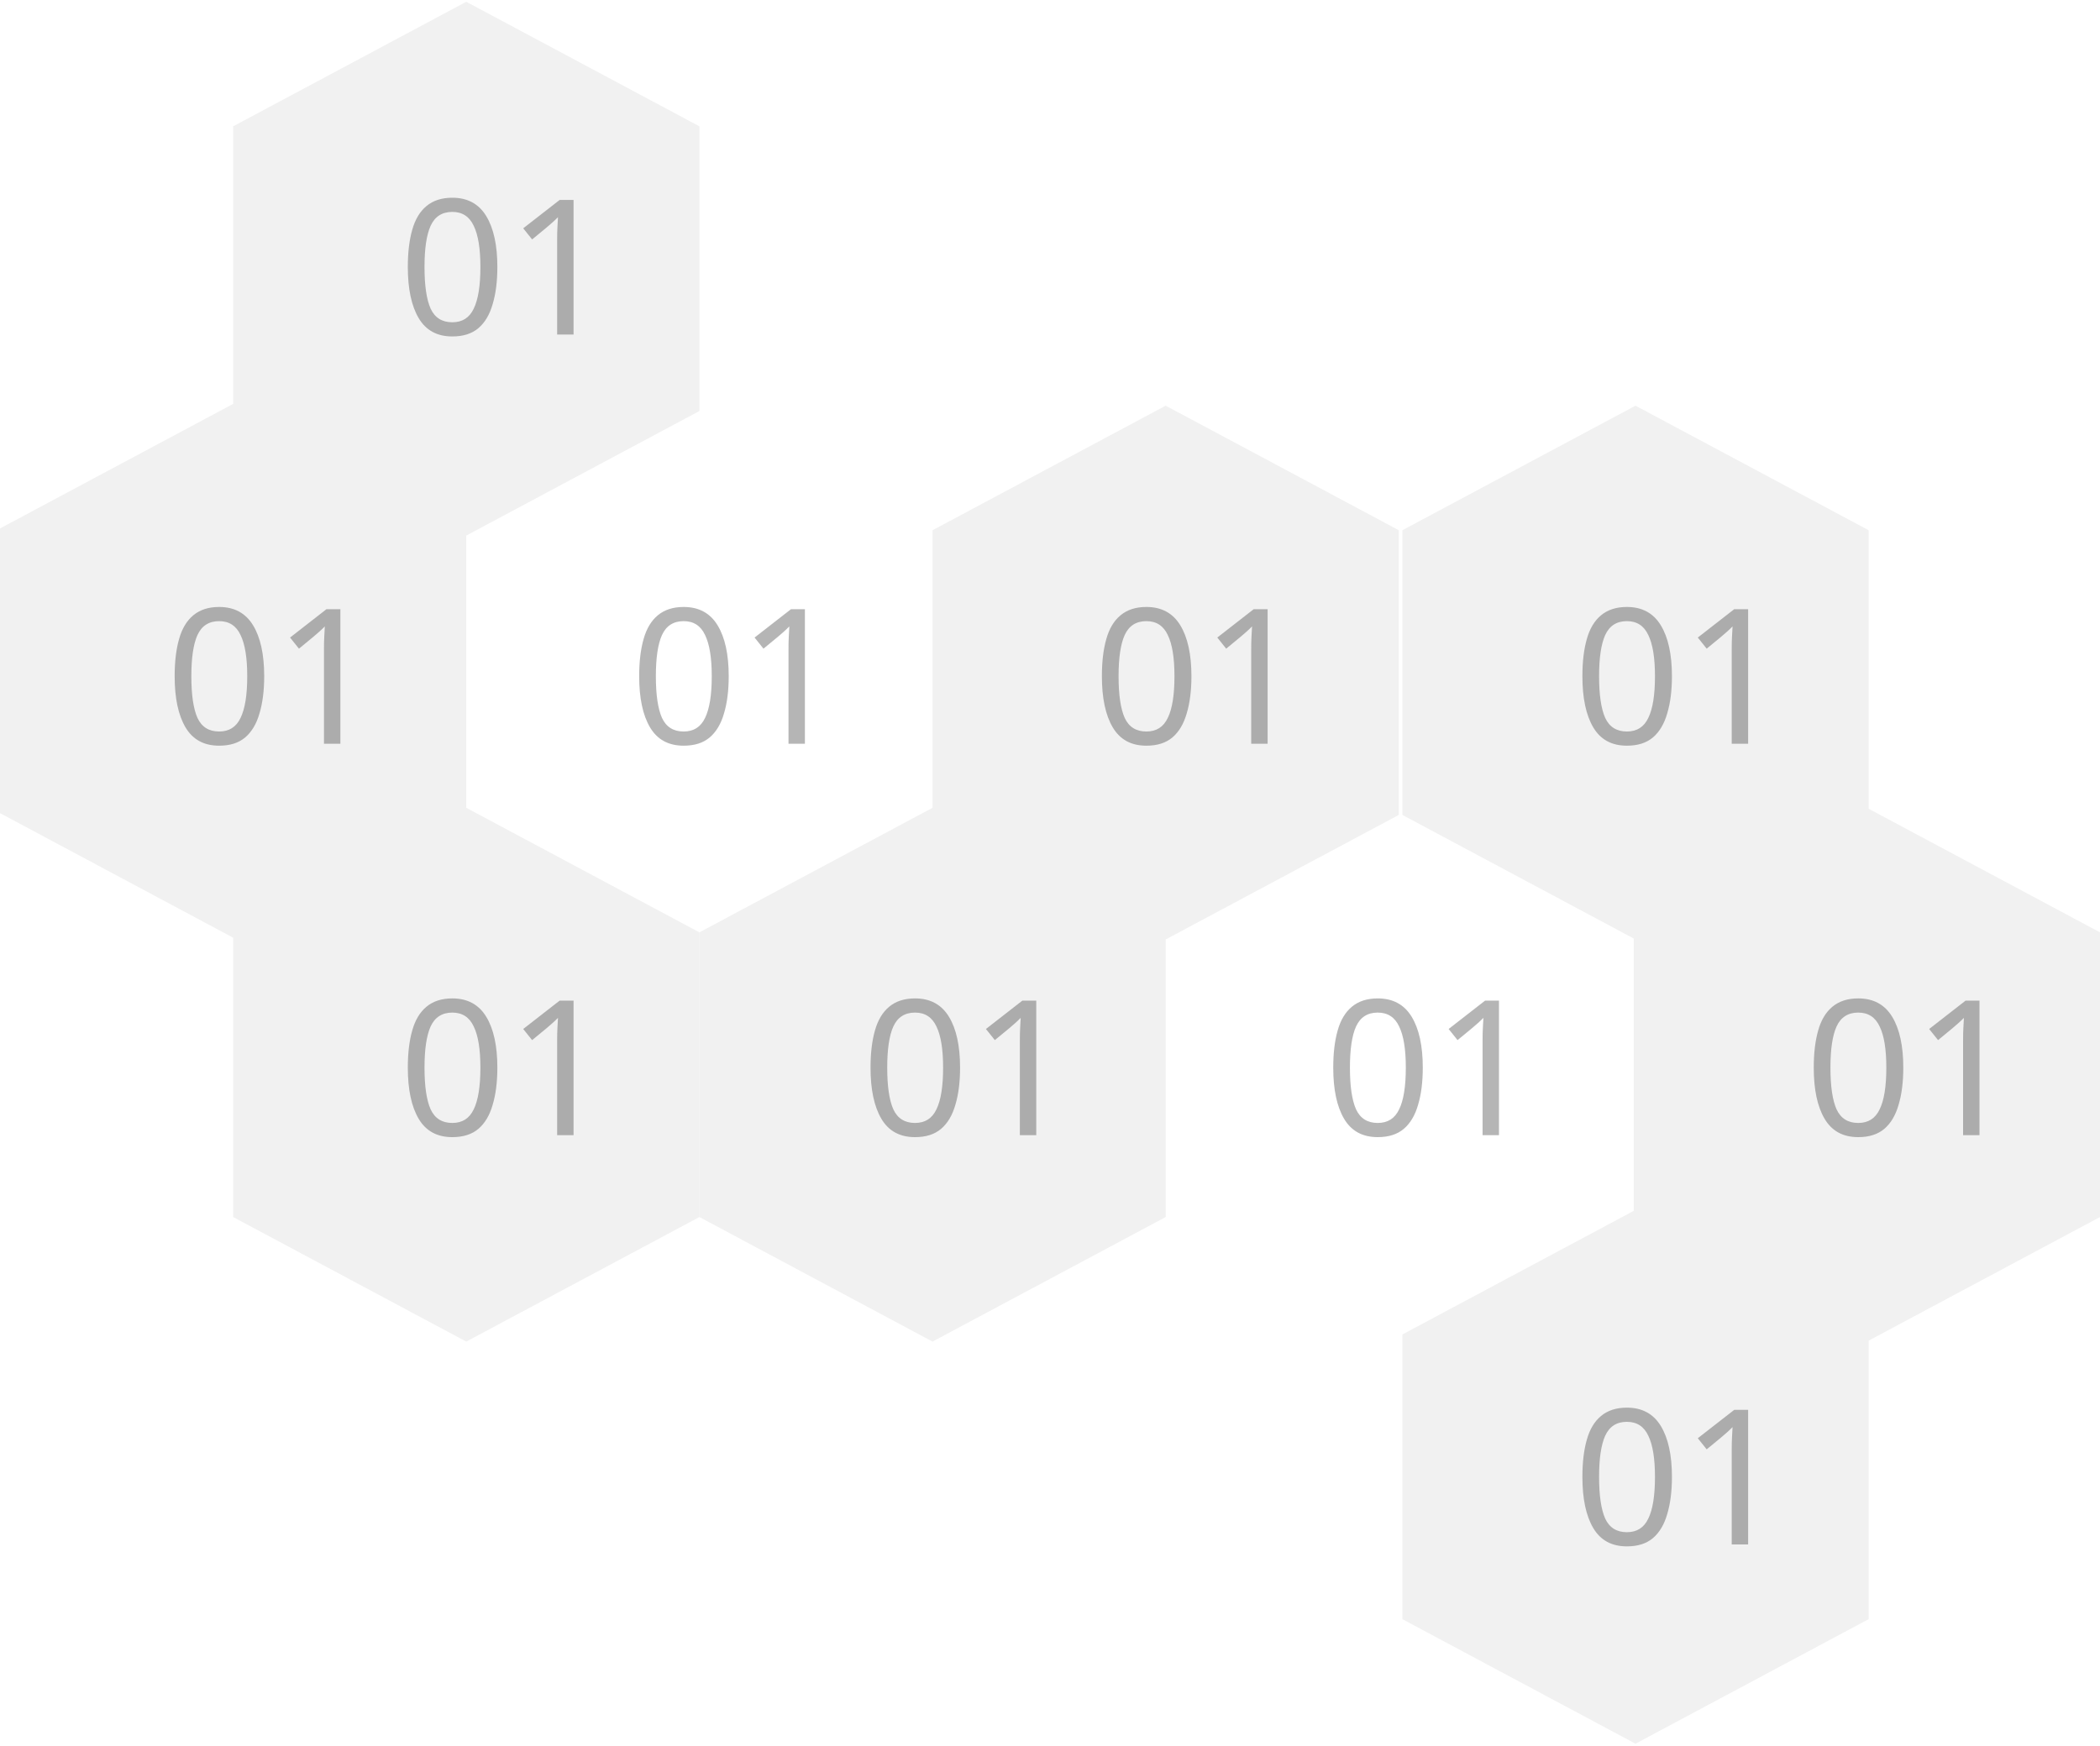
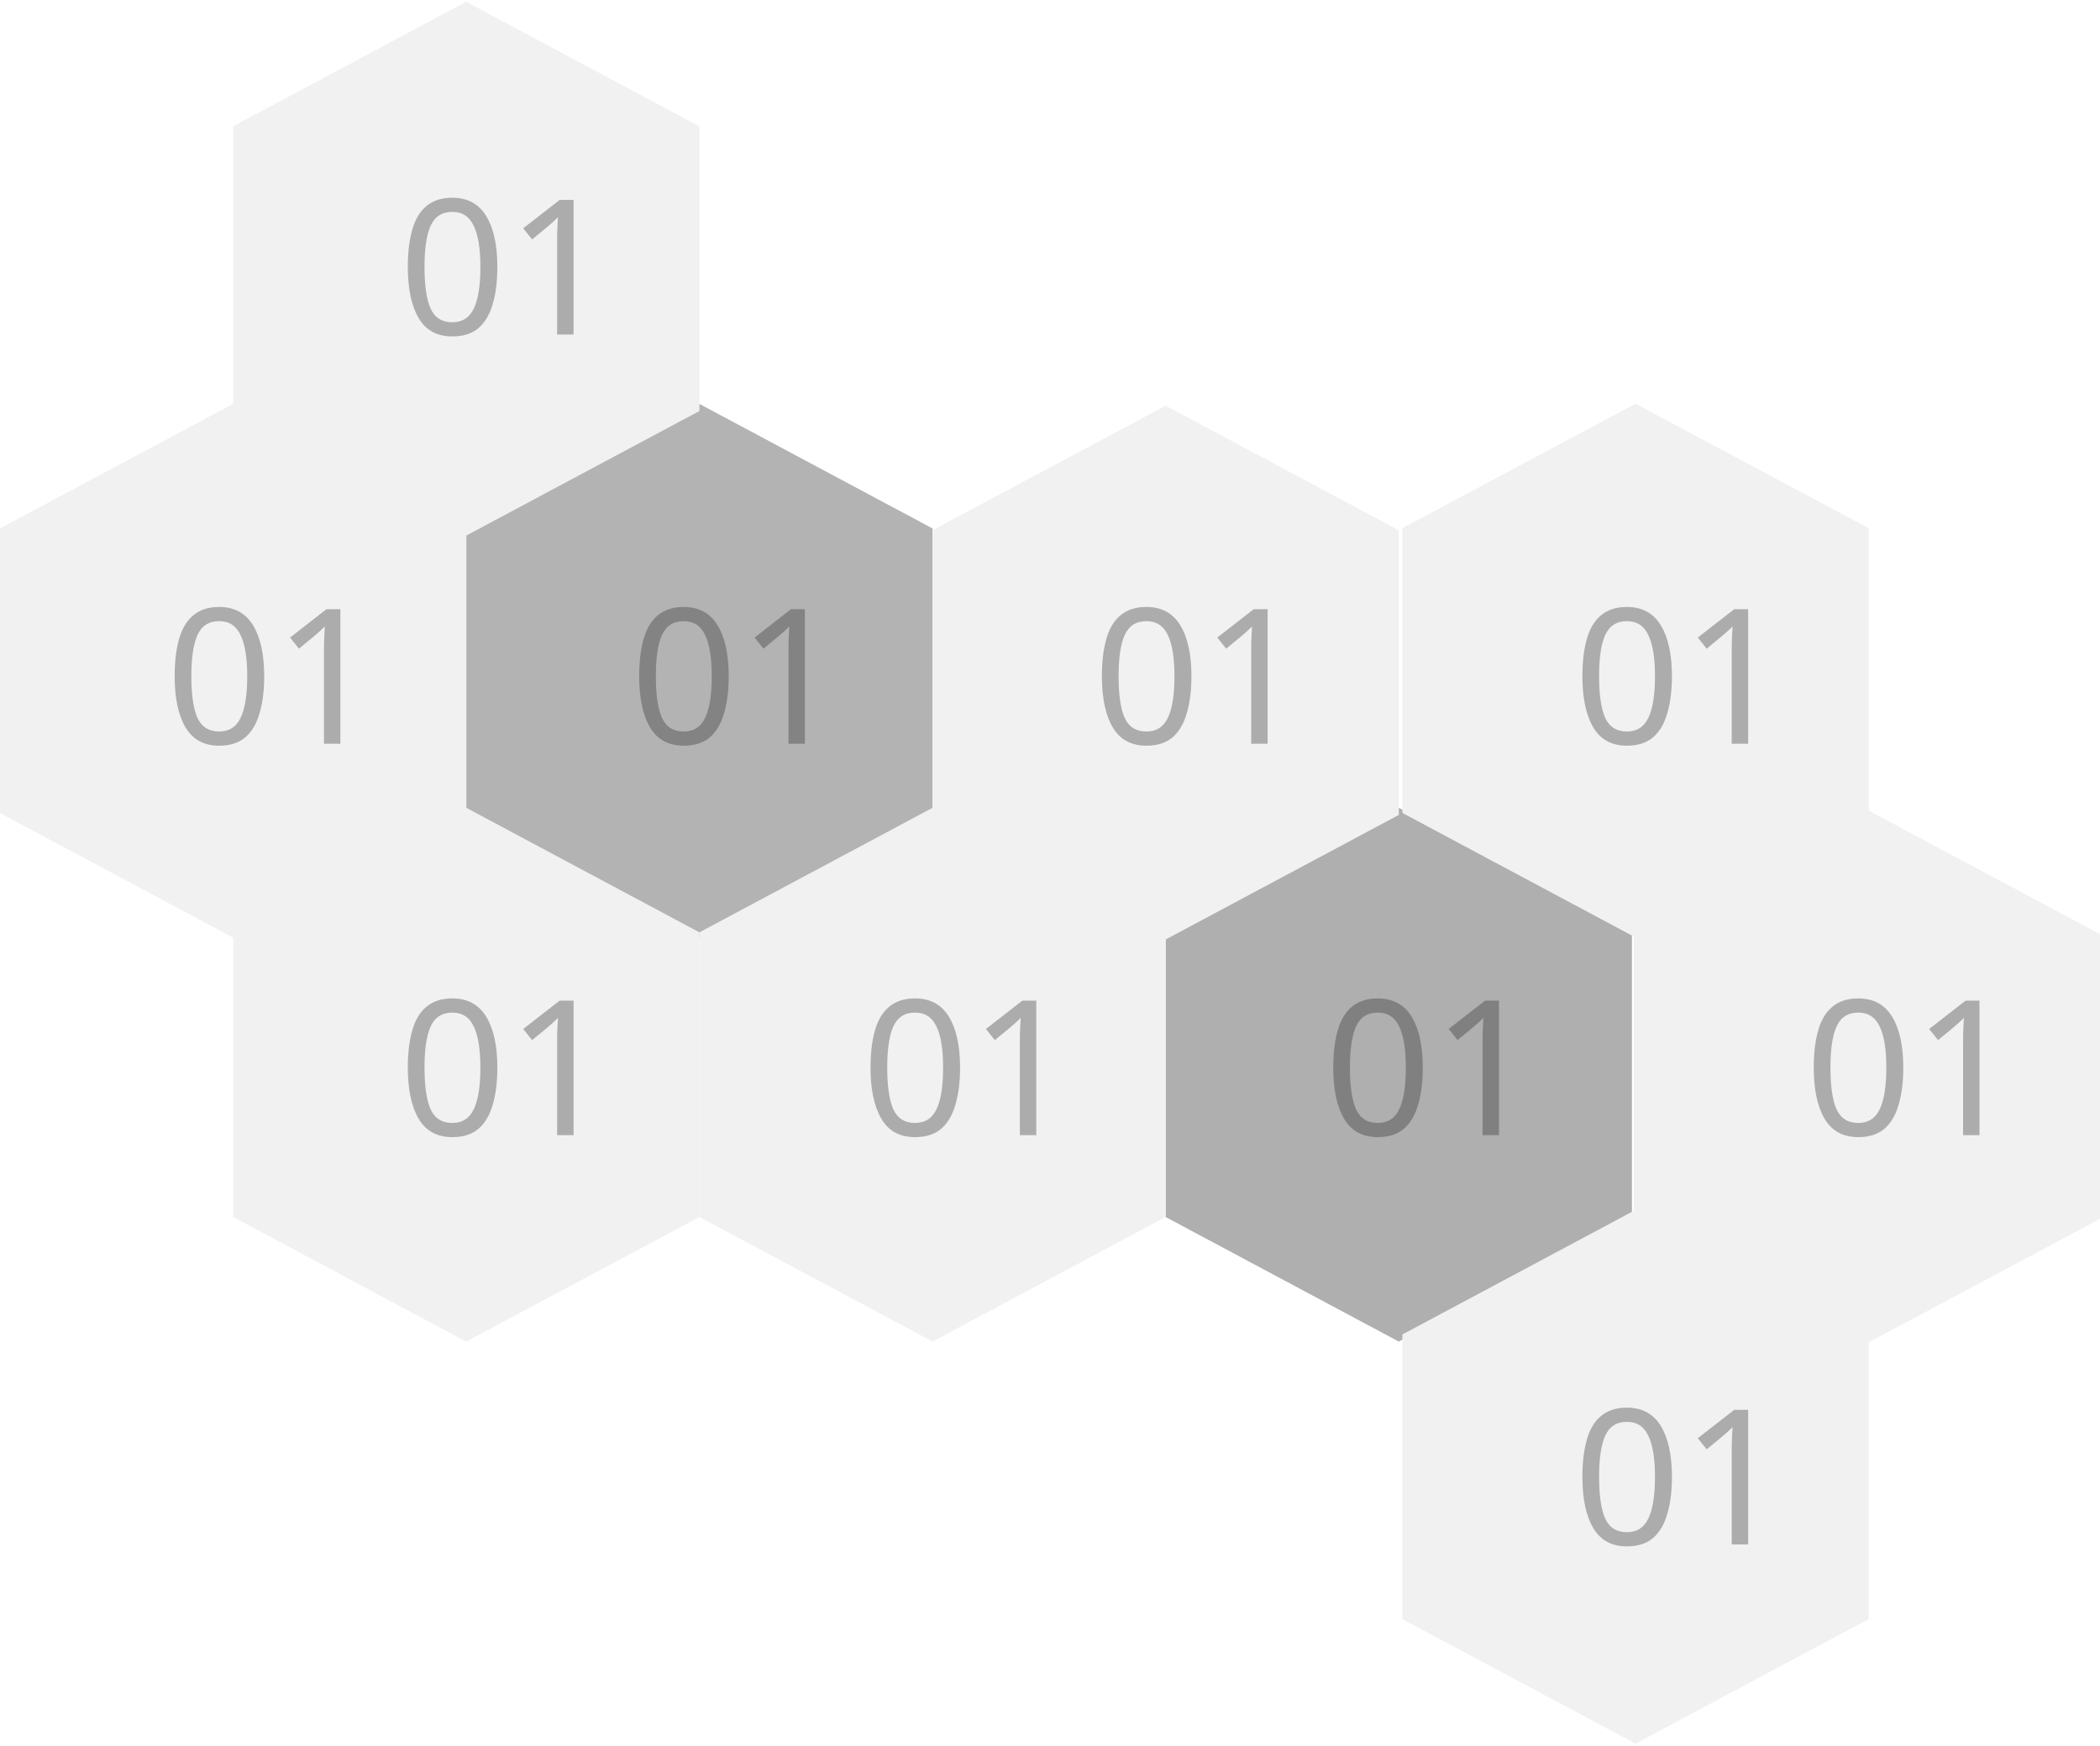
<svg xmlns="http://www.w3.org/2000/svg" width="118mm" height="98.1mm" viewBox="0 0 118 98.1" version="1.1" id="svg5">
  <defs id="defs2" />
  <g id="layer1" transform="translate(-83.6,-97.2)">
-     <path style="opacity:1;fill:#f1f1f1;stroke-width:1.06;stroke-linecap:round;stroke-linejoin:round;stroke-opacity:0.133;fill-opacity:1" id="path1947" d="m 83.6,143 -13.1,7 -13.1,-7 0,-16 13.1,-7 13.1,7 z" transform="translate(39.3,-22.7)" />
+     <path style="opacity:1;fill:#afafaf;fill-opacity:1;stroke-width:1.06;stroke-linecap:round;stroke-linejoin:round;stroke-opacity:0.133" id="path881" d="m 83.6,143 -13.1,7 -13.1,-7 0,-16 13.1,-7 13.1,7 z" transform="translate(91.7,22.6)" />
+     <path style="opacity:1;fill:#b3b3b3;fill-opacity:1;stroke-width:1.06;stroke-linecap:round;stroke-linejoin:round;stroke-opacity:0.133" id="path879" d="m 83.6,143 -13.1,7 -13.1,-7 0,-16 13.1,-7 13.1,7 z" transform="translate(52.4,-0.1)" />
+     <path style="opacity:1;fill:#f1f1f1;stroke-width:1.06;stroke-linecap:round;stroke-linejoin:round;stroke-opacity:0.133;fill-opacity:1;stroke:none" id="path1947" d="m 83.6,143 -13.1,7 -13.1,-7 0,-16 13.1,-7 13.1,7 z" transform="translate(39.3,-22.7)" />
    <text xml:space="preserve" style="font-size:10.6px;font-family:monospace;-inkscape-font-specification:monospace;opacity:0.341;fill:#7c7c7c;stroke-width:1.06;stroke-linecap:round;stroke-linejoin:round;stroke-opacity:0.133" x="106" y="116" id="text1951">
      <tspan id="tspan1949" style="font-style:normal;font-variant:normal;font-weight:normal;font-stretch:normal;font-size:10.6px;font-family:'Passion One';-inkscape-font-specification:'Passion One, Normal';font-variant-ligatures:normal;font-variant-caps:normal;font-variant-numeric:normal;font-variant-east-asian:normal;fill:#262626;fill-opacity:1;stroke-width:1.06" x="106" y="116">01</tspan>
    </text>
-     <path style="opacity:1;fill:#f1f1f1;stroke-width:1.06;stroke-linecap:round;stroke-linejoin:round;stroke-opacity:0.133;fill-opacity:1" id="path2048" d="m 83.6,143 -13.1,7 -13.1,-7 0,-16 13.1,-7 13.1,7 z" transform="translate(26.2,-0.1)" />
+     <path style="opacity:1;fill:#f1f1f1;stroke-width:1.06;stroke-linecap:round;stroke-linejoin:round;stroke-opacity:0.133;fill-opacity:1;stroke:none" id="path2048" d="m 83.6,143 -13.1,7 -13.1,-7 0,-16 13.1,-7 13.1,7 z" transform="translate(26.2,-0.1)" />
    <text xml:space="preserve" style="font-size:10.6px;font-family:monospace;-inkscape-font-specification:monospace;opacity:0.341;fill:#7c7c7c;stroke-width:1.06;stroke-linecap:round;stroke-linejoin:round;stroke-opacity:0.133" x="92.9" y="139" id="text2052">
      <tspan id="tspan2050" style="font-style:normal;font-variant:normal;font-weight:normal;font-stretch:normal;font-size:10.6px;font-family:'Passion One';-inkscape-font-specification:'Passion One, Normal';font-variant-ligatures:normal;font-variant-caps:normal;font-variant-numeric:normal;font-variant-east-asian:normal;fill:#262626;fill-opacity:1;stroke-width:1.06" x="92.9" y="139">01</tspan>
    </text>
    <path style="opacity:0.341;fill:none;stroke:none;stroke-width:0.529;stroke-linecap:round;stroke-linejoin:round;stroke-dasharray:none;stroke-opacity:1" id="path2056" d="m 83.6,143 -13.1,7 -13.1,-7 0,-16 13.1,-7 13.1,7 z" transform="translate(52.4)" />
    <text xml:space="preserve" style="font-size:10.6px;font-family:monospace;-inkscape-font-specification:monospace;opacity:0.341;fill:#7c7c7c;stroke-width:1.06;stroke-linecap:round;stroke-linejoin:round;stroke-opacity:0.133" x="119" y="139" id="text2060">
      <tspan id="tspan2058" style="font-style:normal;font-variant:normal;font-weight:normal;font-stretch:normal;font-size:10.6px;font-family:'Passion One';-inkscape-font-specification:'Passion One, Normal';font-variant-ligatures:normal;font-variant-caps:normal;font-variant-numeric:normal;font-variant-east-asian:normal;fill:#262626;fill-opacity:1;stroke-width:1.06" x="119" y="139">01</tspan>
    </text>
-     <path style="opacity:1;fill:#f1f1f1;stroke-width:1.06;stroke-linecap:round;stroke-linejoin:round;stroke-opacity:0.133;fill-opacity:1" id="path2064" d="m 83.6,143 -13.1,7 -13.1,-7 0,-16 13.1,-7 13.1,7 z" transform="translate(78.6)" />
+     <path style="opacity:1;fill:#f1f1f1;stroke-width:1.06;stroke-linecap:round;stroke-linejoin:round;stroke-opacity:0.133;fill-opacity:1;stroke:none" id="path2064" d="m 83.6,143 -13.1,7 -13.1,-7 0,-16 13.1,-7 13.1,7 z" transform="translate(78.6)" />
    <text xml:space="preserve" style="font-size:10.6px;font-family:monospace;-inkscape-font-specification:monospace;opacity:0.341;fill:#7c7c7c;stroke-width:1.06;stroke-linecap:round;stroke-linejoin:round;stroke-opacity:0.133" x="145" y="139" id="text2068">
      <tspan id="tspan2066" style="font-style:normal;font-variant:normal;font-weight:normal;font-stretch:normal;font-size:10.6px;font-family:'Passion One';-inkscape-font-specification:'Passion One, Normal';font-variant-ligatures:normal;font-variant-caps:normal;font-variant-numeric:normal;font-variant-east-asian:normal;fill:#262626;fill-opacity:1;stroke-width:1.06" x="145" y="139">01</tspan>
    </text>
-     <path style="opacity:1;fill:#f1f1f1;stroke-width:1.06;stroke-linecap:round;stroke-linejoin:round;stroke-opacity:0.133;fill-opacity:1" id="path2072" d="m 83.6,143 -13.1,7 -13.1,-7 0,-16 13.1,-7 13.1,7 z" transform="translate(105)" />
+     <path style="opacity:1;fill:#f1f1f1;fill-opacity:1;stroke:none;stroke-width:1.06;stroke-linecap:round;stroke-linejoin:round;stroke-opacity:0.133" id="path2072" d="m 83.6,143 -13.1,7 -13.1,-7 0,-16 13.1,-7 13.1,7 z" transform="translate(105,-0.112)" />
    <text xml:space="preserve" style="font-size:10.6px;font-family:monospace;-inkscape-font-specification:monospace;opacity:0.341;fill:#7c7c7c;stroke-width:1.06;stroke-linecap:round;stroke-linejoin:round;stroke-opacity:0.133" x="172" y="139" id="text2076">
      <tspan id="tspan2074" style="font-style:normal;font-variant:normal;font-weight:normal;font-stretch:normal;font-size:10.6px;font-family:'Passion One';-inkscape-font-specification:'Passion One, Normal';font-variant-ligatures:normal;font-variant-caps:normal;font-variant-numeric:normal;font-variant-east-asian:normal;fill:#262626;fill-opacity:1;stroke-width:1.06" x="172" y="139">01</tspan>
    </text>
-     <path style="opacity:1;fill:#f1f1f1;stroke-width:1.06;stroke-linecap:round;stroke-linejoin:round;stroke-opacity:0.133;fill-opacity:1" id="path2080" d="m 83.6,143 -13.1,7 -13.1,-7 0,-16 13.1,-7 13.1,7 z" transform="translate(39.3,22.6)" />
+     <path style="opacity:1;fill:#f1f1f1;stroke-width:1.06;stroke-linecap:round;stroke-linejoin:round;stroke-opacity:0.133;fill-opacity:1;stroke:none" id="path2080" d="m 83.6,143 -13.1,7 -13.1,-7 0,-16 13.1,-7 13.1,7 z" transform="translate(39.3,22.6)" />
    <text xml:space="preserve" style="font-size:10.6px;font-family:monospace;-inkscape-font-specification:monospace;opacity:0.341;fill:#7c7c7c;stroke-width:1.06;stroke-linecap:round;stroke-linejoin:round;stroke-opacity:0.133" x="106" y="161" id="text2084">
      <tspan id="tspan2082" style="font-style:normal;font-variant:normal;font-weight:normal;font-stretch:normal;font-size:10.6px;font-family:'Passion One';-inkscape-font-specification:'Passion One, Normal';font-variant-ligatures:normal;font-variant-caps:normal;font-variant-numeric:normal;font-variant-east-asian:normal;fill:#262626;fill-opacity:1;stroke-width:1.06" x="106" y="161">01</tspan>
    </text>
-     <path style="opacity:1;fill:#f1f1f1;stroke-width:1.06;stroke-linecap:round;stroke-linejoin:round;stroke-opacity:0.133;fill-opacity:1" id="path2088" d="m 83.6,143 -13.1,7 -13.1,-7 0,-16 13.1,-7 13.1,7 z" transform="translate(65.5,22.6)" />
+     <path style="opacity:1;fill:#f1f1f1;stroke-width:1.06;stroke-linecap:round;stroke-linejoin:round;stroke-opacity:0.133;fill-opacity:1;stroke:none" id="path2088" d="m 83.6,143 -13.1,7 -13.1,-7 0,-16 13.1,-7 13.1,7 z" transform="translate(65.5,22.6)" />
    <text xml:space="preserve" style="font-size:10.6px;font-family:monospace;-inkscape-font-specification:monospace;opacity:0.341;fill:#7c7c7c;stroke-width:1.06;stroke-linecap:round;stroke-linejoin:round;stroke-opacity:0.133" x="132" y="161" id="text2092">
      <tspan id="tspan2090" style="font-style:normal;font-variant:normal;font-weight:normal;font-stretch:normal;font-size:10.6px;font-family:'Passion One';-inkscape-font-specification:'Passion One, Normal';font-variant-ligatures:normal;font-variant-caps:normal;font-variant-numeric:normal;font-variant-east-asian:normal;fill:#262626;fill-opacity:1;stroke-width:1.06" x="132" y="161">01</tspan>
    </text>
    <path style="opacity:0.341;fill:none;stroke:none;stroke-width:0.529;stroke-linecap:round;stroke-linejoin:round;stroke-dasharray:none;stroke-opacity:1" id="path2096" d="m 83.6,143 -13.1,7 -13.1,-7 0,-16 13.1,-7 13.1,7 z" transform="translate(91.7,22.6)" />
-     <path style="opacity:1;fill:#f1f1f1;stroke-width:1.06;stroke-linecap:round;stroke-linejoin:round;stroke-opacity:0.133;fill-opacity:1" id="path2104" d="m 83.6,143 -13.1,7 -13.1,-7 0,-16 13.1,-7 13.1,7 z" transform="translate(118,22.6)" />
+     <path style="opacity:1;fill:#f1f1f1;fill-opacity:1;stroke-width:1.06;stroke-linecap:round;stroke-linejoin:round;stroke-opacity:0.133;stroke:none" id="path2104" d="m 83.6,143 -13.1,7 -13.1,-7 0,-16 13.1,-7 13.1,7 z" transform="translate(118,22.7)" />
    <text xml:space="preserve" style="font-size:10.6px;font-family:monospace;-inkscape-font-specification:monospace;opacity:0.341;fill:#7c7c7c;stroke-width:1.06;stroke-linecap:round;stroke-linejoin:round;stroke-opacity:0.133" x="185" y="161" id="text2108">
      <tspan id="tspan2106" style="font-style:normal;font-variant:normal;font-weight:normal;font-stretch:normal;font-size:10.6px;font-family:'Passion One';-inkscape-font-specification:'Passion One, Normal';font-variant-ligatures:normal;font-variant-caps:normal;font-variant-numeric:normal;font-variant-east-asian:normal;fill:#262626;fill-opacity:1;stroke-width:1.06" x="185" y="161">01</tspan>
    </text>
-     <path style="opacity:1;fill:#f1f1f1;stroke-width:1.06;stroke-linecap:round;stroke-linejoin:round;stroke-opacity:0.133;fill-opacity:1" id="path2112" d="m 83.6,143 -13.1,7 -13.1,-7 0,-16 13.1,-7 13.1,7 z" transform="translate(105,45.2)" />
+     <path style="opacity:1;fill:#f1f1f1;stroke-width:1.06;stroke-linecap:round;stroke-linejoin:round;stroke-opacity:0.133;fill-opacity:1;stroke:none" id="path2112" d="m 83.6,143 -13.1,7 -13.1,-7 0,-16 13.1,-7 13.1,7 z" transform="translate(105,45.2)" />
    <text xml:space="preserve" style="font-size:10.6px;font-family:monospace;-inkscape-font-specification:monospace;opacity:0.341;fill:#7c7c7c;stroke-width:1.06;stroke-linecap:round;stroke-linejoin:round;stroke-opacity:0.133" x="172" y="184" id="text2116">
      <tspan id="tspan2114" style="font-style:normal;font-variant:normal;font-weight:normal;font-stretch:normal;font-size:10.6px;font-family:'Passion One';-inkscape-font-specification:'Passion One, Normal';font-variant-ligatures:normal;font-variant-caps:normal;font-variant-numeric:normal;font-variant-east-asian:normal;fill:#262626;fill-opacity:1;stroke-width:1.06" x="172" y="184">01</tspan>
    </text>
    <text xml:space="preserve" style="font-size:10.6px;font-family:monospace;-inkscape-font-specification:monospace;opacity:0.341;fill:#7c7c7c;stroke-width:1.06;stroke-linecap:round;stroke-linejoin:round;stroke-opacity:0.133" x="158" y="161" id="text2848">
      <tspan id="tspan2846" style="font-style:normal;font-variant:normal;font-weight:normal;font-stretch:normal;font-size:10.6px;font-family:'Passion One';-inkscape-font-specification:'Passion One, Normal';font-variant-ligatures:normal;font-variant-caps:normal;font-variant-numeric:normal;font-variant-east-asian:normal;fill:#262626;fill-opacity:1;stroke-width:1.06" x="158" y="161">01</tspan>
    </text>
  </g>
</svg>
